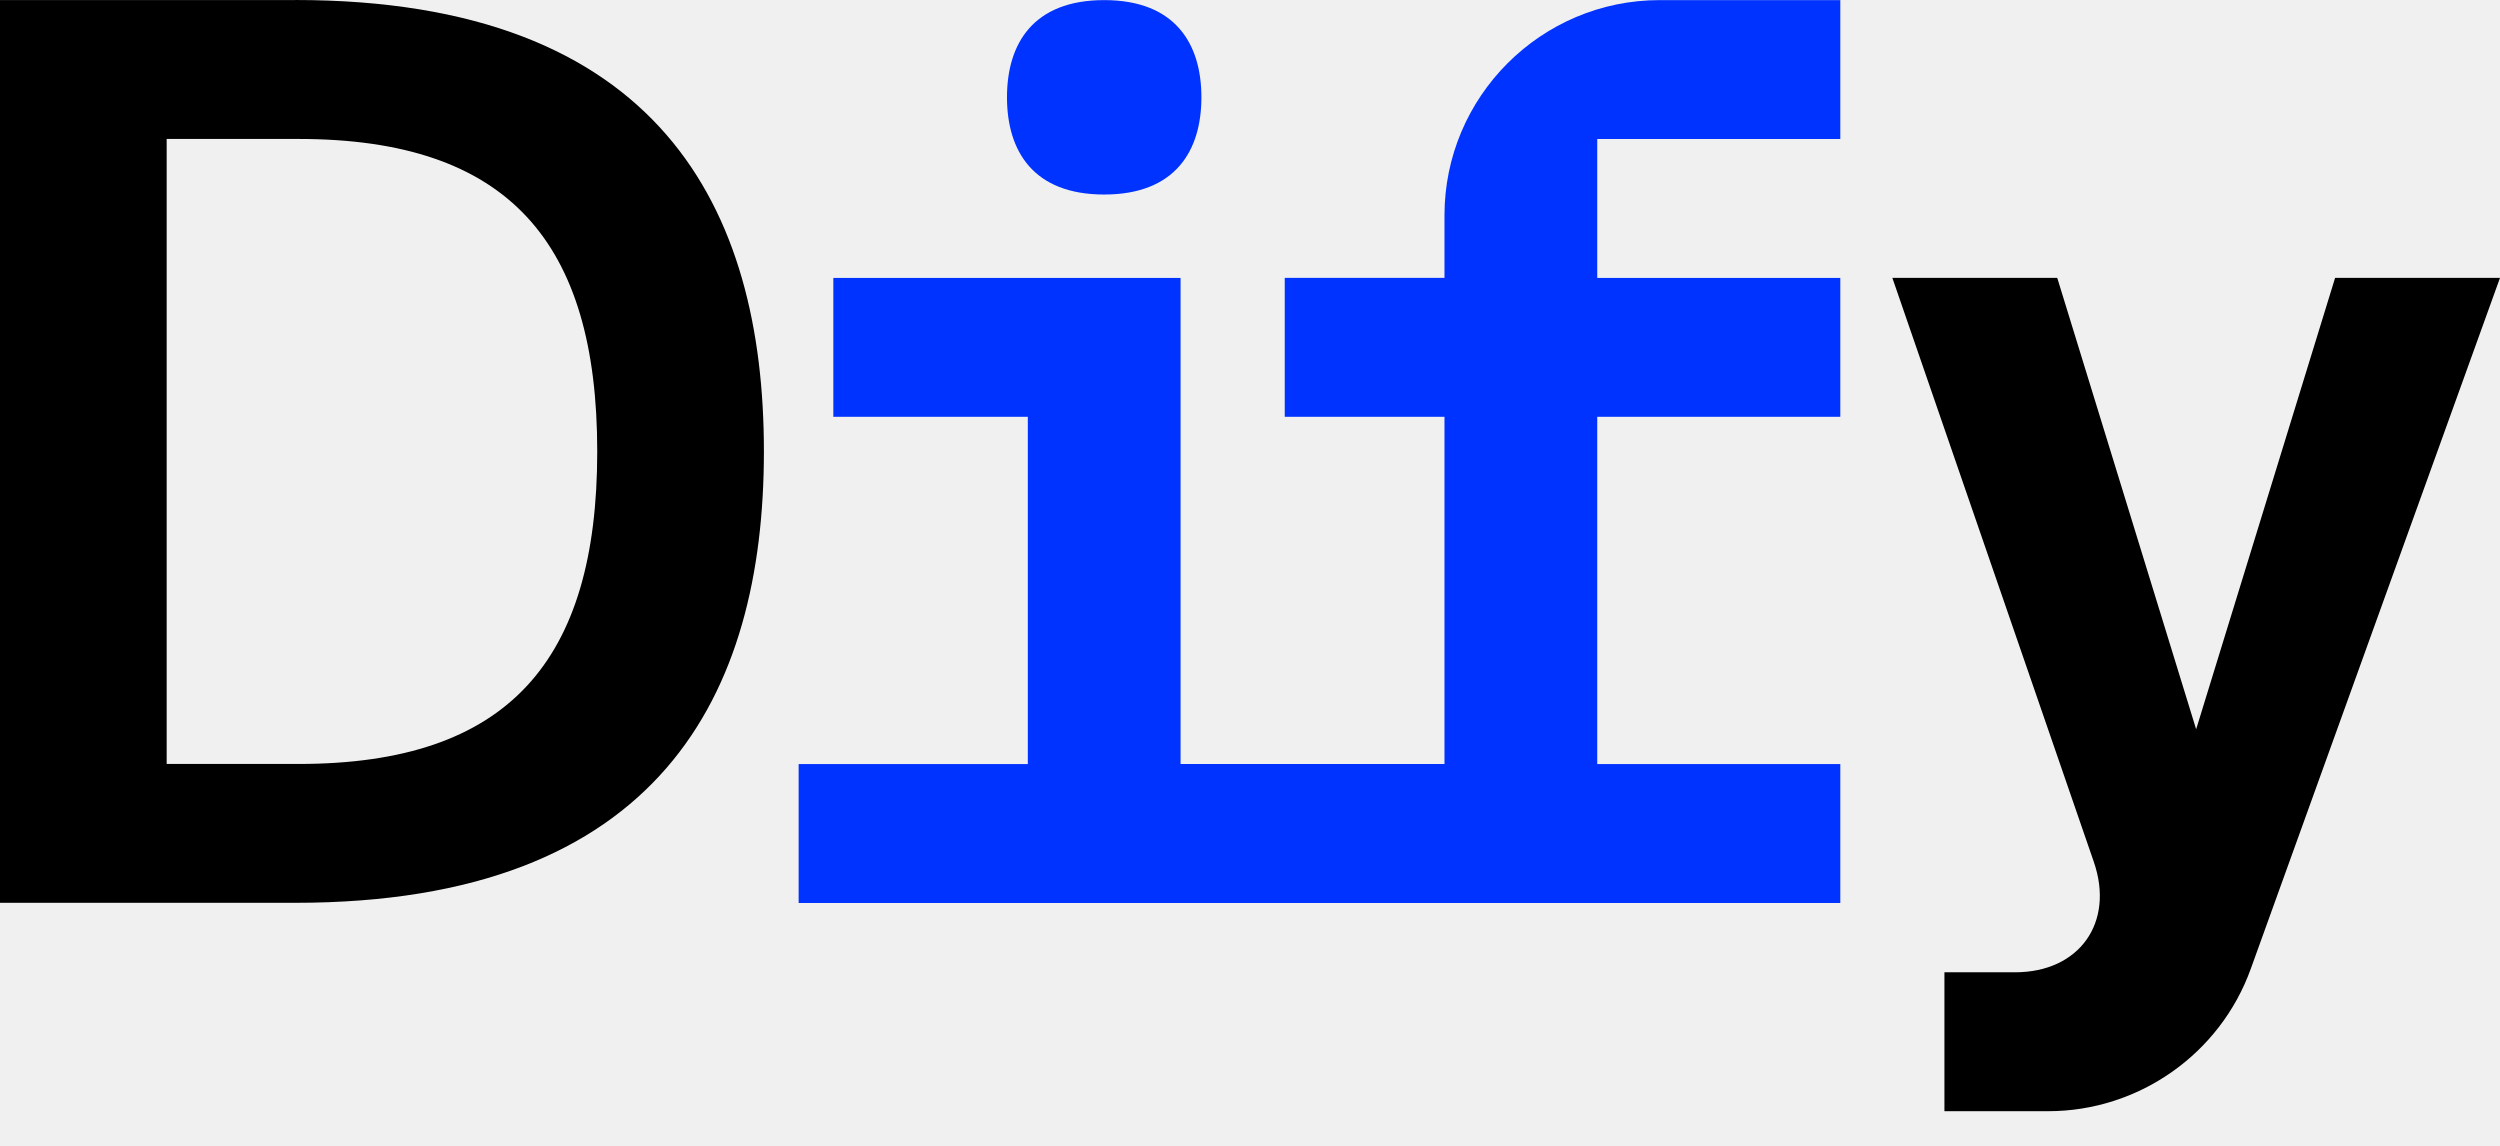
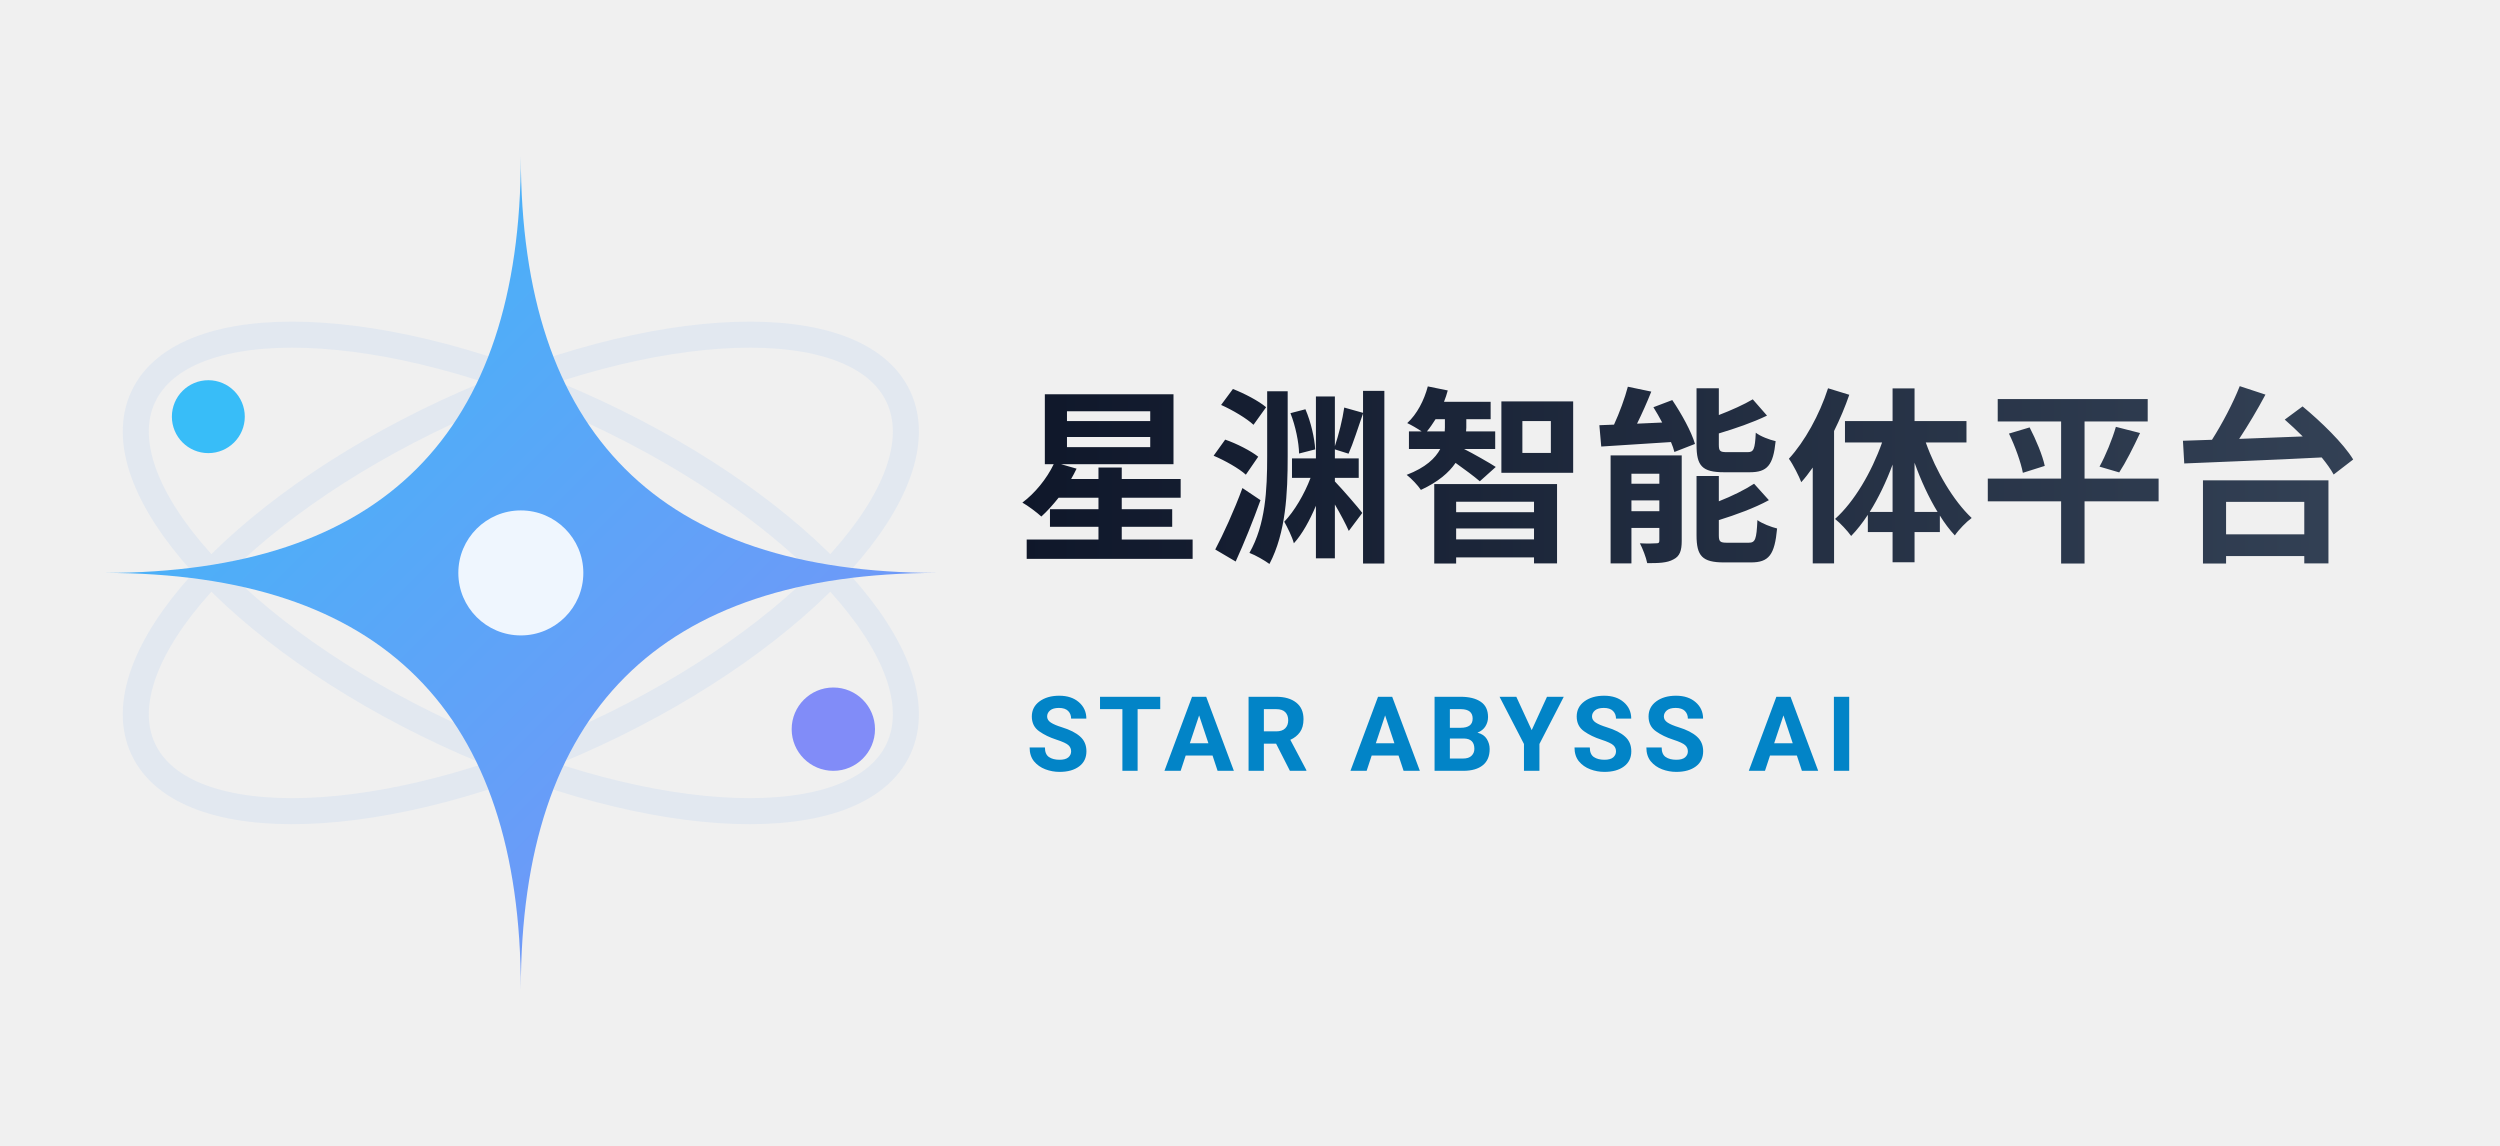
- <svg xmlns="http://www.w3.org/2000/svg" width="48" height="22" viewBox="0 0 48 22" fill="none">
-   <g id="White=False">
-     <g id="if">
-       <path d="M21.2 3.735C22.563 3.735 23.067 2.899 23.067 1.868C23.067 0.837 22.562 0.002 21.2 0.002C19.838 0.002 19.334 0.837 19.334 1.868C19.334 2.899 19.838 3.735 21.2 3.735Z" fill="#0033FF" />
-       <path d="M27.734 4.134V5.335H24.667V8.002H27.734V14.669H22.667V5.336H16V8.003H19.734V14.67H15.334V17.337H35.334V14.67H30.667V8.003H35.334V5.336H30.667V2.669H35.334V0.002H31.867C29.588 0.002 27.734 1.856 27.734 4.135V4.134Z" fill="#0033FF" />
-     </g>
-     <g id="Dy">
-       <path d="M5.667 0.001H0V17.334H5.667C12.667 17.334 14.667 13.334 14.667 8.667C14.667 4 12.667 0 5.667 0V0.001ZM5.734 14.668H3.2V2.668H5.734C9.758 2.668 11.467 4.643 11.467 8.668C11.467 12.692 9.758 14.668 5.734 14.668Z" fill="black" />
-       <path d="M44.834 5.335L42.166 14.002L39.499 5.335H36.333L40.201 16.547C40.604 17.714 39.923 18.668 38.689 18.668H37.333V21.335H39.325C41.063 21.335 42.627 20.236 43.215 18.601L48 5.335H44.834Z" fill="black" />
-     </g>
+ <svg xmlns="http://www.w3.org/2000/svg" width="48" height="22" viewBox="0 0 480 220">
+   <defs>
+     <linearGradient id="starGradLight" x1="0%" y1="0%" x2="100%" y2="100%">
+       <stop offset="0%" stop-color="#38BDF8" />
+       <stop offset="100%" stop-color="#818CF8" />
+     </linearGradient>
+     <linearGradient id="textGradDark" x1="0%" y1="0%" x2="100%" y2="0%">
+       <stop offset="0%" stop-color="#0F172A" />
+       <stop offset="100%" stop-color="#334155" />
+     </linearGradient>
+   </defs>
+   <g>
+     <ellipse cx="100" cy="110" rx="80" ry="34" fill="none" stroke="#E2E8F0" stroke-width="5" transform="rotate(-25 100 110)" />
+     <ellipse cx="100" cy="110" rx="80" ry="34" fill="none" stroke="#E2E8F0" stroke-width="5" transform="rotate(25 100 110)" />
+     <path d="M 100 30 Q 100 110 20 110 Q 100 110 100 190 Q 100 110 180 110 Q 100 110 100 30 Z" fill="url(#starGradLight)" />
+     <circle cx="100" cy="110" r="12" fill="#FFFFFF" opacity="0.9" />
+     <circle cx="40" cy="80" r="7" fill="#38BDF8" />
+     <circle cx="160" cy="140" r="8" fill="#818CF8" />
  </g>
+   <text x="195" y="105" fill="url(#textGradDark)" font-family="'PingFang SC', 'Microsoft YaHei', -apple-system, sans-serif" font-size="36" font-weight="800" letter-spacing="1">星渊智能体平台</text>
+   <text x="197" y="148" fill="#0284C7" font-family="-apple-system, BlinkMacSystemFont, 'Segoe UI', Roboto, Helvetica, Arial, sans-serif" font-size="20" font-weight="bold" letter-spacing="1.5">STAR ABYSS AI</text>
</svg>
